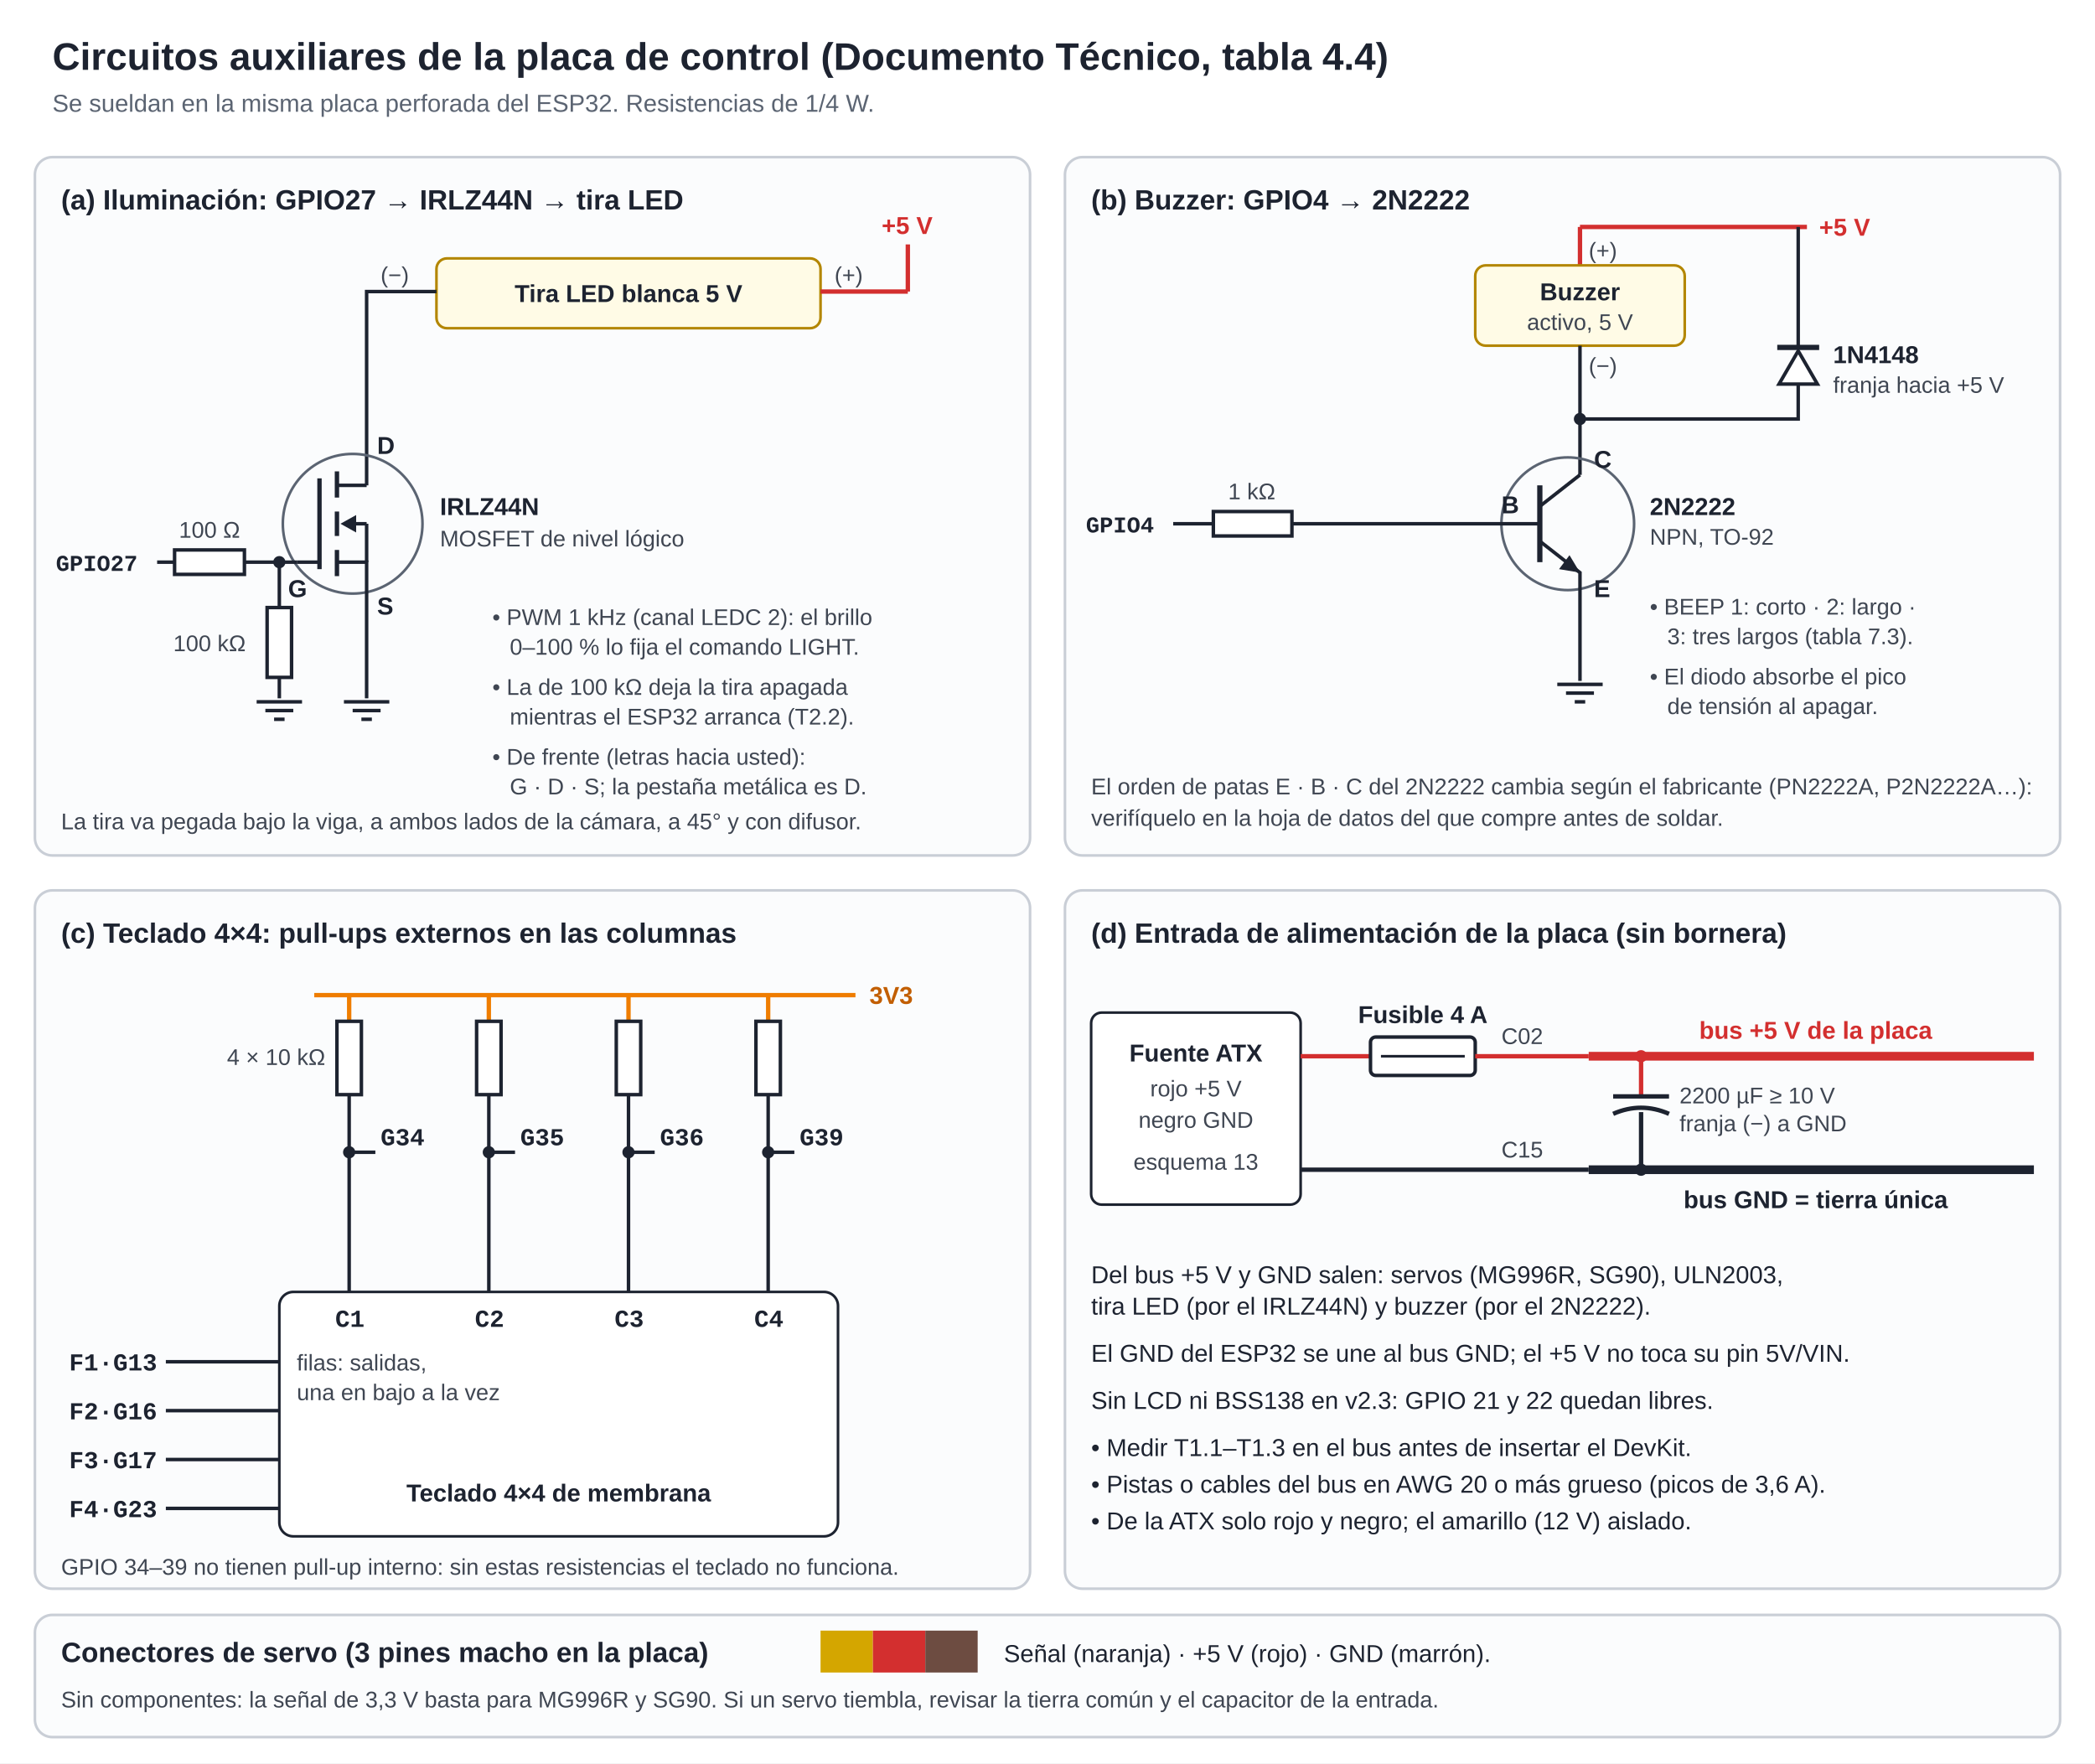
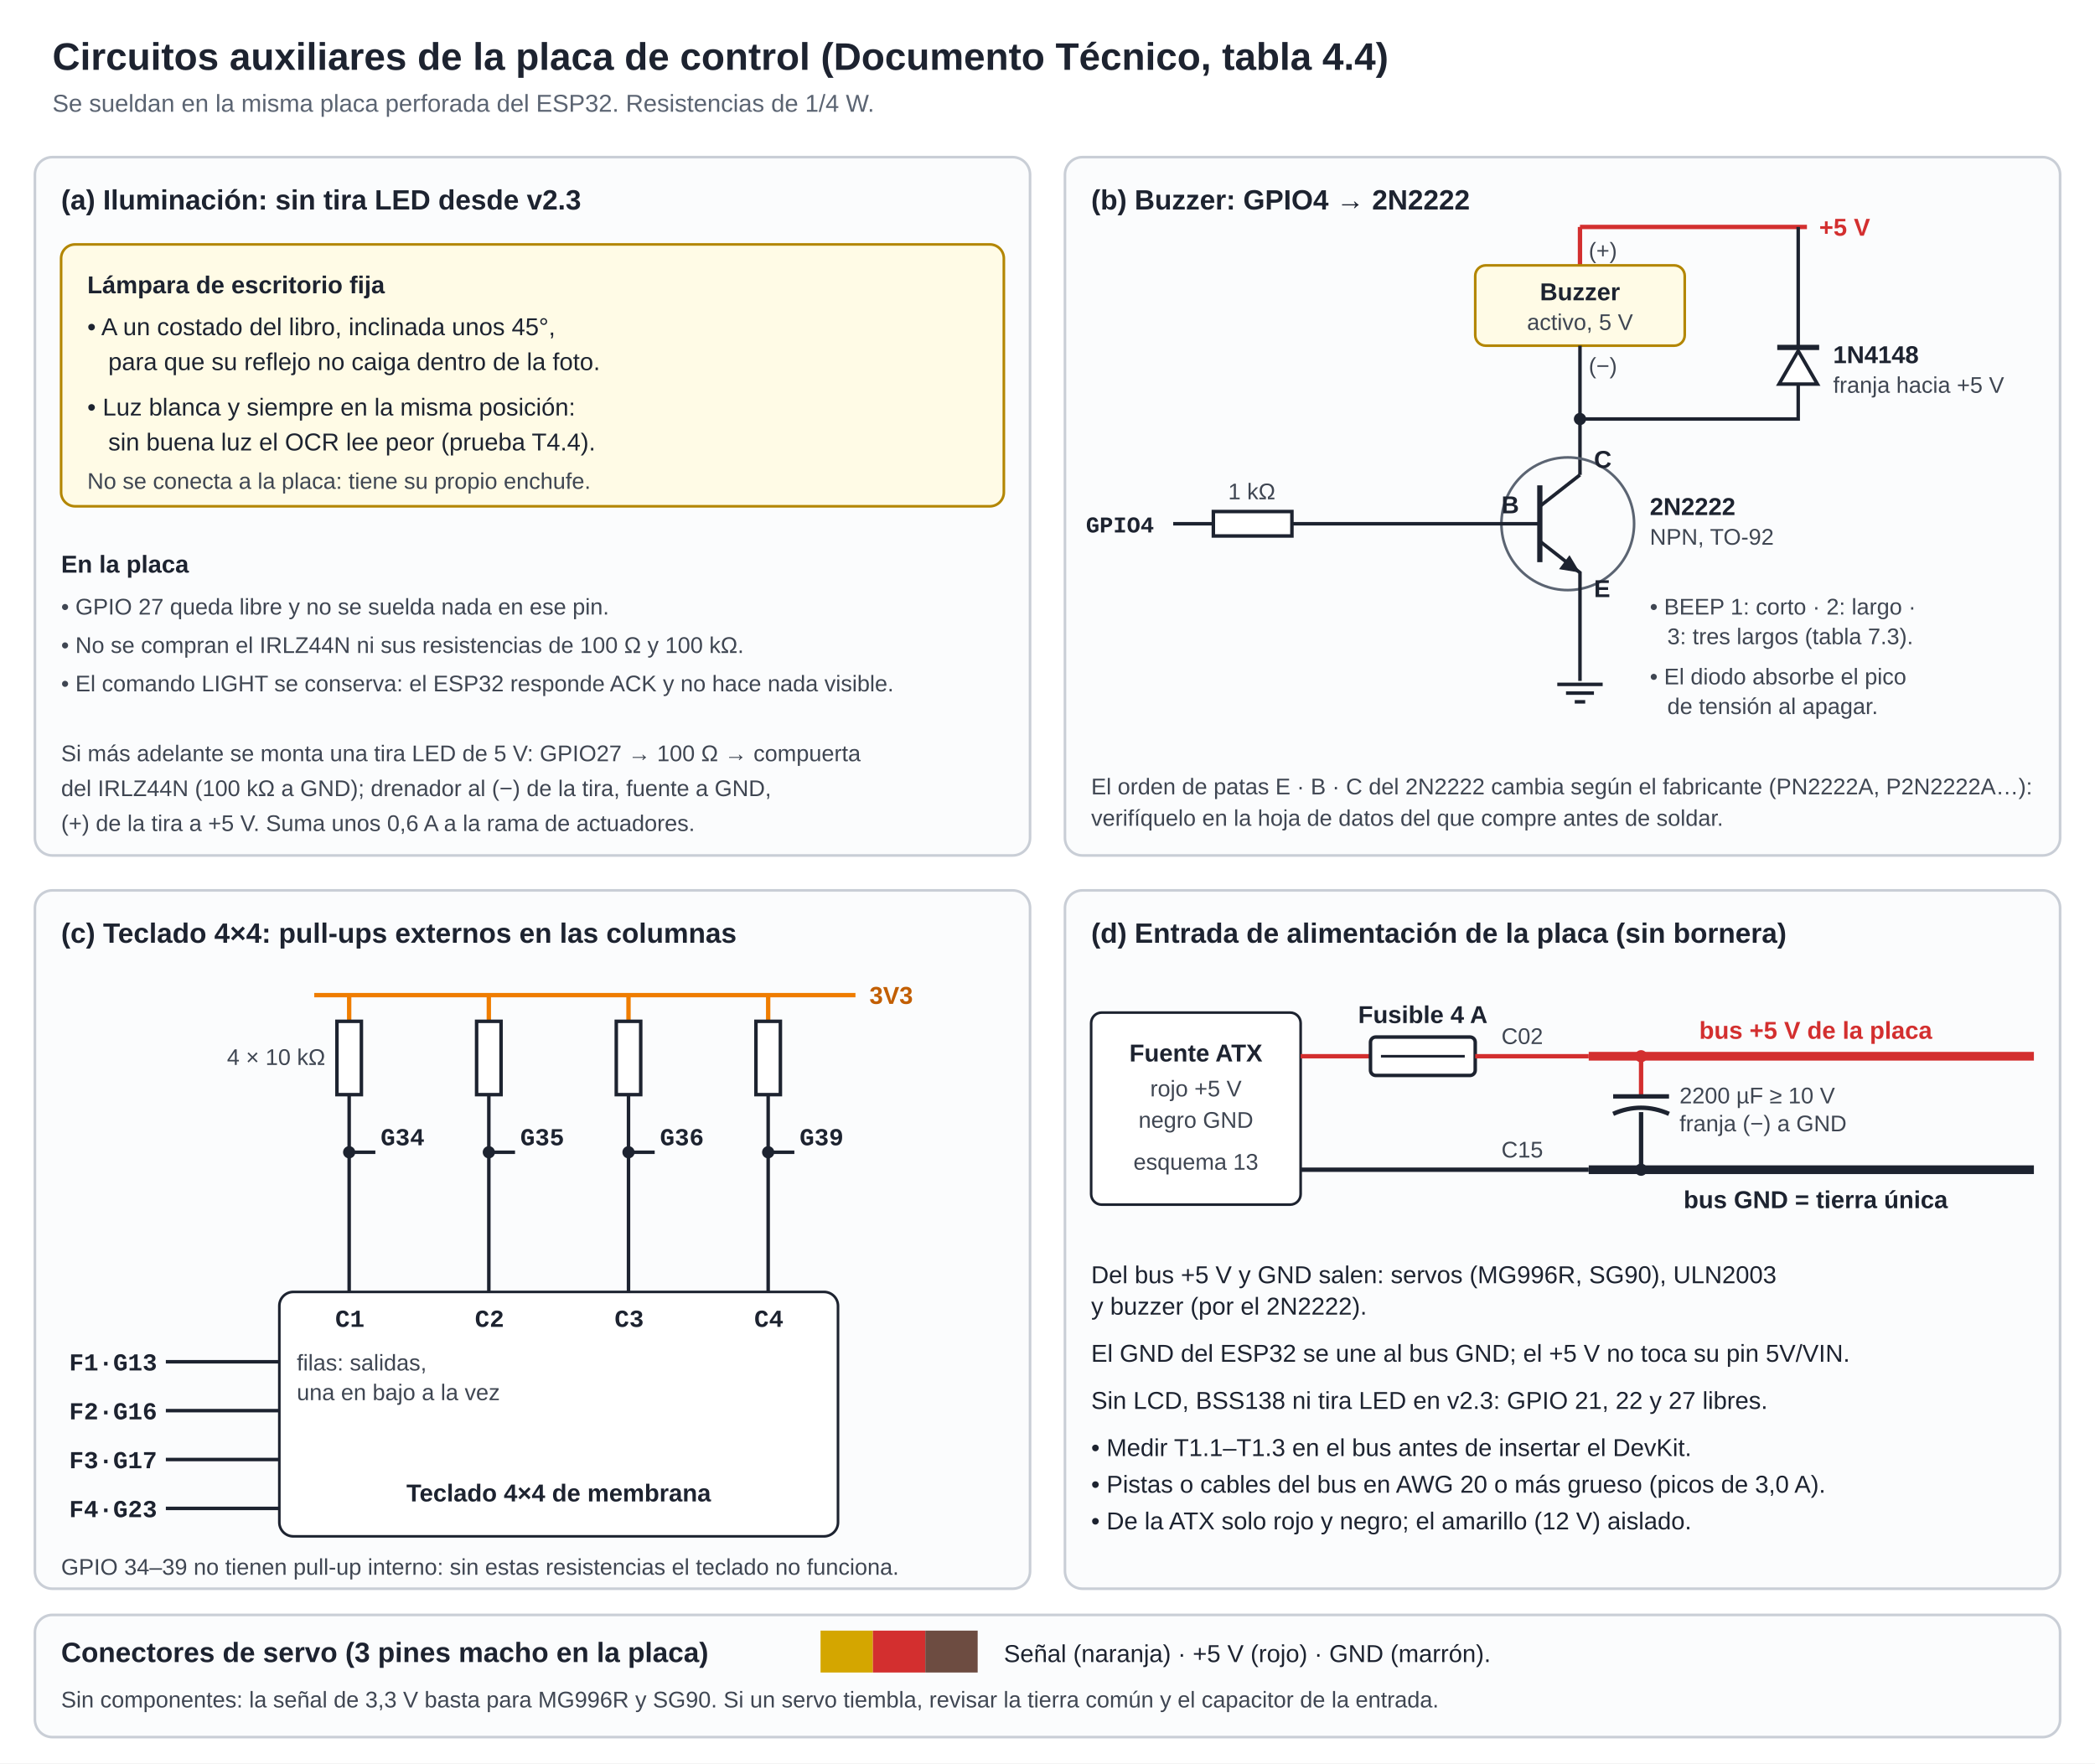
<svg xmlns="http://www.w3.org/2000/svg" viewBox="0 0 1200 1010" width="1200" height="1010" font-family="Arial, Helvetica, sans-serif">
  <style>
    text { fill: #1d2330; font-size: 14px; }
    .t { font-size: 22px; font-weight: 700; }
    .st { font-size: 14px; fill: #5b6472; }
    .h { font-size: 16px; font-weight: 700; }
    .b { font-weight: 700; }
    .s { font-size: 13px; fill: #3f4652; }
    .pin { font-size: 13px; font-weight: 700; font-family: Consolas, "Courier New", monospace; }
    .marco { fill: #fbfcfd; stroke: #c9ced6; stroke-width: 1.5; }
    .caja { fill: #ffffff; stroke: #1d2330; stroke-width: 1.5; }
    .w { stroke: #1d2330; stroke-width: 2; fill: none; }
    .v5 { stroke: #d32f2f; stroke-width: 2.5; fill: none; }
    .v33 { stroke: #ef7d00; stroke-width: 2.5; fill: none; }
    .sda { stroke: #1f5fbf; stroke-width: 2.5; fill: none; }
    .scl { stroke: #2e7d32; stroke-width: 2.5; fill: none; }
    .gnd { stroke: #1d2330; stroke-width: 2.5; fill: none; }
    .r { fill: #ffffff; stroke: #1d2330; stroke-width: 2; }
    .nodo { fill: #1d2330; }
  </style>
  <defs>
    <g id="tierra">
      <path d="M-13 0 H13 M-8 5 H8 M-3 10 H3" stroke="#1d2330" stroke-width="2" />
    </g>
  </defs>
  <rect width="1200" height="1010" fill="#ffffff" />
  <text x="30" y="40" class="t">Circuitos auxiliares de la placa de control (Documento Técnico, tabla 4.4)</text>
  <text x="30" y="64" class="st">Se sueldan en la misma placa perforada del ESP32. Resistencias de 1/4 W.</text>
  <g transform="translate(20,90)">
    <rect width="570" height="400" rx="10" class="marco" />
-     <text x="15" y="30" class="h">(a) Iluminación: GPIO27 → IRLZ44N → tira LED</text>
-     <path d="M500 77 V50" class="v5" />
-     <text x="485" y="44" class="b" style="fill:#d32f2f">+5 V</text>
-     <rect x="230" y="58" width="220" height="40" rx="6" fill="#fffbe6" stroke="#b38600" stroke-width="1.5" />
-     <text x="340" y="83" text-anchor="middle" class="b">Tira LED blanca 5 V</text>
-     <text x="458" y="72" class="s">(+)</text>
-     <text x="198" y="72" class="s">(−)</text>
-     <path d="M450 77 H500" class="v5" />
-     <path d="M230 77 H190 V188" class="w" />
-     <circle cx="182" cy="210" r="40" fill="none" stroke="#5b6472" stroke-width="1.5" />
-     <path d="M163 184 V236" stroke="#1d2330" stroke-width="2.5" />
-     <path d="M173 180 V195 M173 203 V217 M173 225 V240" stroke="#1d2330" stroke-width="2.5" />
-     <path d="M173 188 H190 M173 232 H190 V310" class="w" />
-     <path d="M190 210 H180" class="w" />
-     <path d="M190 210 V232" class="w" />
-     <polygon points="175,210 184,205 184,215" fill="#1d2330" />
-     <path d="M163 232 H150" class="w" />
-     <text x="196" y="170" class="b">D</text>
-     <text x="145" y="252" class="b">G</text>
-     <text x="196" y="262" class="b">S</text>
-     <text x="232" y="205" class="b">IRLZ44N</text>
-     <text x="232" y="223" class="s">MOSFET de nivel lógico</text>
-     <text x="12" y="237" class="pin">GPIO27</text>
-     <path d="M70 232 H80" class="w" />
-     <rect x="80" y="225" width="40" height="14" class="r" />
-     <text x="100" y="218" text-anchor="middle" class="s">100 Ω</text>
-     <path d="M120 232 H150" class="w" />
-     <circle cx="140" cy="232" r="3.5" class="nodo" />
-     <path d="M140 232 V258" class="w" />
-     <rect x="133" y="258" width="14" height="40" class="r" />
-     <text x="100" y="283" text-anchor="middle" class="s">100 kΩ</text>
-     <path d="M140 298 V310" class="w" />
-     <use href="#tierra" x="140" y="312" />
-     <use href="#tierra" x="190" y="312" />
-     <text x="262" y="268" class="s">• PWM 1 kHz (canal LEDC 2): el brillo</text>
-     <text x="272" y="285" class="s">0–100 % lo fija el comando LIGHT.</text>
-     <text x="262" y="308" class="s">• La de 100 kΩ deja la tira apagada</text>
-     <text x="272" y="325" class="s">mientras el ESP32 arranca (T2.2).</text>
-     <text x="262" y="348" class="s">• De frente (letras hacia usted):</text>
-     <text x="272" y="365" class="s">G · D · S; la pestaña metálica es D.</text>
-     <text x="15" y="385" class="s">La tira va pegada bajo la viga, a ambos lados de la cámara, a 45° y con difusor.</text>
+     <text x="15" y="30" class="h">(a) Iluminación: sin tira LED desde v2.3</text>
+     <rect x="15" y="50" width="540" height="150" rx="8" fill="#fffbe6" stroke="#b38600" stroke-width="1.5" />
+     <text x="30" y="78" class="b">Lámpara de escritorio fija</text>
+     <text x="30" y="102">• A un costado del libro, inclinada unos 45°,</text>
+     <text x="42" y="122">para que su reflejo no caiga dentro de la foto.</text>
+     <text x="30" y="148">• Luz blanca y siempre en la misma posición:</text>
+     <text x="42" y="168">sin buena luz el OCR lee peor (prueba T4.4).</text>
+     <text x="30" y="190" class="s">No se conecta a la placa: tiene su propio enchufe.</text>
+     <text x="15" y="238" class="b">En la placa</text>
+     <text x="15" y="262" class="s">• GPIO 27 queda libre y no se suelda nada en ese pin.</text>
+     <text x="15" y="284" class="s">• No se compran el IRLZ44N ni sus resistencias de 100 Ω y 100 kΩ.</text>
+     <text x="15" y="306" class="s">• El comando LIGHT se conserva: el ESP32 responde ACK y no hace nada visible.</text>
+     <text x="15" y="346" class="s">Si más adelante se monta una tira LED de 5 V: GPIO27 → 100 Ω → compuerta</text>
+     <text x="15" y="366" class="s">del IRLZ44N (100 kΩ a GND); drenador al (−) de la tira, fuente a GND,</text>
+     <text x="15" y="386" class="s">(+) de la tira a +5 V. Suma unos 0,6 A a la rama de actuadores.</text>
  </g>
  <g transform="translate(610,90)">
    <rect width="570" height="400" rx="10" class="marco" />
    <text x="15" y="30" class="h">(b) Buzzer: GPIO4 → 2N2222</text>
    <path d="M295 40 H425" class="v5" />
    <text x="432" y="45" class="b" style="fill:#d32f2f">+5 V</text>
    <path d="M295 40 V62" class="v5" />
    <rect x="235" y="62" width="120" height="46" rx="6" fill="#fffbe6" stroke="#b38600" stroke-width="1.5" />
    <text x="295" y="82" text-anchor="middle" class="b">Buzzer</text>
    <text x="295" y="99" text-anchor="middle" class="s">activo, 5 V</text>
    <text x="300" y="58" class="s">(+)</text>
    <text x="300" y="124" class="s">(−)</text>
    <path d="M295 108 V182" class="w" />
    <circle cx="295" cy="150" r="3.5" class="nodo" />
    <path d="M295 150 H420 V130 M420 108 V40" class="w" />
    <polygon points="409,130 431,130 420,111" fill="#ffffff" stroke="#1d2330" stroke-width="2" />
    <path d="M408 109 H432" stroke="#1d2330" stroke-width="3" />
    <text x="440" y="118" class="b">1N4148</text>
    <text x="440" y="135" class="s">franja hacia +5 V</text>
    <circle cx="288" cy="210" r="38" fill="none" stroke="#5b6472" stroke-width="1.5" />
    <path d="M272 188 V232" stroke="#1d2330" stroke-width="3" />
    <path d="M272 200 L295 182" class="w" />
    <path d="M272 220 L295 238 V300" class="w" />
    <polygon points="295,238 283,236 289,228" fill="#1d2330" />
    <text x="303" y="178" class="b">C</text>
    <text x="250" y="204" class="b">B</text>
    <text x="303" y="252" class="b">E</text>
    <text x="335" y="205" class="b">2N2222</text>
    <text x="335" y="222" class="s">NPN, TO-92</text>
    <use href="#tierra" x="295" y="302" />
    <text x="12" y="215" class="pin">GPIO4</text>
    <path d="M62 210 H85" class="w" />
    <rect x="85" y="203" width="45" height="14" class="r" />
    <text x="107" y="196" text-anchor="middle" class="s">1 kΩ</text>
    <path d="M130 210 H272" class="w" />
    <text x="335" y="262" class="s">• BEEP 1: corto · 2: largo ·</text>
    <text x="345" y="279" class="s">3: tres largos (tabla 7.3).</text>
    <text x="335" y="302" class="s">• El diodo absorbe el pico</text>
    <text x="345" y="319" class="s">de tensión al apagar.</text>
    <text x="15" y="365" class="s">El orden de patas E · B · C del 2N2222 cambia según el fabricante (PN2222A, P2N2222A…):</text>
    <text x="15" y="383" class="s">verifíquelo en la hoja de datos del que compre antes de soldar.</text>
  </g>
  <g transform="translate(20,510)">
    <rect width="570" height="400" rx="10" class="marco" />
    <text x="15" y="30" class="h">(c) Teclado 4×4: pull-ups externos en las columnas</text>
    <path d="M160 60 H470" class="v33" />
    <text x="478" y="65" class="b" style="fill:#c25e00">3V3</text>
    <g>
      <path d="M180 60 V75 M260 60 V75 M340 60 V75 M420 60 V75" class="v33" />
      <rect x="173" y="75" width="14" height="42" class="r" />
      <rect x="253" y="75" width="14" height="42" class="r" />
      <rect x="333" y="75" width="14" height="42" class="r" />
      <rect x="413" y="75" width="14" height="42" class="r" />
      <path d="M180 117 V230 M260 117 V230 M340 117 V230 M420 117 V230" class="w" />
      <circle cx="180" cy="150" r="3.5" class="nodo" />
      <circle cx="260" cy="150" r="3.5" class="nodo" />
      <circle cx="340" cy="150" r="3.5" class="nodo" />
      <circle cx="420" cy="150" r="3.5" class="nodo" />
      <path d="M180 150 H195 M260 150 H275 M340 150 H355 M420 150 H435" class="w" />
    </g>
    <text x="110" y="100" class="s">4 × 10 kΩ</text>
    <g class="pin">
      <text x="198" y="146">G34</text>
      <text x="278" y="146">G35</text>
      <text x="358" y="146">G36</text>
      <text x="438" y="146">G39</text>
    </g>
    <rect x="140" y="230" width="320" height="140" rx="8" class="caja" />
    <g class="pin">
      <text x="172" y="250">C1</text>
      <text x="252" y="250">C2</text>
      <text x="332" y="250">C3</text>
      <text x="412" y="250">C4</text>
    </g>
    <text x="300" y="350" text-anchor="middle" class="b">Teclado 4×4 de membrana</text>
    <path d="M140 270 H75 M140 298 H75 M140 326 H75 M140 354 H75" class="w" />
    <g class="pin" text-anchor="end">
      <text x="70" y="275">F1·G13</text>
      <text x="70" y="303">F2·G16</text>
      <text x="70" y="331">F3·G17</text>
      <text x="70" y="359">F4·G23</text>
    </g>
    <text x="150" y="275" class="s">filas: salidas,</text>
    <text x="150" y="292" class="s">una en bajo a la vez</text>
    <text x="15" y="392" class="s">GPIO 34–39 no tienen pull-up interno: sin estas resistencias el teclado no funciona.</text>
  </g>
  <g transform="translate(610,510)">
    <rect width="570" height="400" rx="10" class="marco" />
    <text x="15" y="30" class="h">(d) Entrada de alimentación de la placa (sin bornera)</text>
    <rect x="15" y="70" width="120" height="110" rx="6" class="caja" />
    <text x="75" y="98" text-anchor="middle" class="b">Fuente ATX</text>
    <text x="75" y="118" text-anchor="middle" class="s">rojo +5 V</text>
    <text x="75" y="136" text-anchor="middle" class="s">negro GND</text>
    <text x="75" y="160" text-anchor="middle" class="s">esquema 13</text>
    <path d="M135 95 H175" class="v5" />
    <rect x="175" y="84" width="60" height="22" rx="3" class="r" />
    <path d="M181 95 H229" class="w" style="stroke-width:1.5" />
    <text x="205" y="76" text-anchor="middle" class="b">Fusible 4 A</text>
    <path d="M235 95 H300" class="v5" />
    <path d="M135 160 H300" class="gnd" />
    <text x="250" y="88" class="s">C02</text>
    <text x="250" y="153" class="s">C15</text>
    <path d="M300 95 H555" class="v5" style="stroke-width:5" />
    <path d="M300 160 H555" class="gnd" style="stroke-width:5" />
    <text x="430" y="85" text-anchor="middle" class="b" style="fill:#d32f2f">bus +5 V de la placa</text>
    <text x="430" y="182" text-anchor="middle" class="b">bus GND = tierra única</text>
    <path d="M330 95 V118" class="v5" />
    <path d="M314 118 H346" stroke="#1d2330" stroke-width="2.5" />
    <path d="M314 128 Q330 121 346 128" stroke="#1d2330" stroke-width="2.5" fill="none" />
    <path d="M330 127 V160" class="gnd" />
    <circle cx="330" cy="95" r="3.5" fill="#d32f2f" />
    <circle cx="330" cy="160" r="3.5" class="nodo" />
    <text x="352" y="122" class="s">2200 µF ≥ 10 V</text>
    <text x="352" y="138" class="s">franja (−) a GND</text>
    <g class="s">
-       <text x="15" y="225">Del bus +5 V y GND salen: servos (MG996R, SG90), ULN2003,</text>
-       <text x="15" y="243">tira LED (por el IRLZ44N) y buzzer (por el 2N2222).</text>
+       <text x="15" y="225">Del bus +5 V y GND salen: servos (MG996R, SG90), ULN2003</text>
+       <text x="15" y="243">y buzzer (por el 2N2222).</text>
      <text x="15" y="270">El GND del ESP32 se une al bus GND; el +5 V no toca su pin 5V/VIN.</text>
-       <text x="15" y="297">Sin LCD ni BSS138 en v2.3: GPIO 21 y 22 quedan libres.</text>
+       <text x="15" y="297">Sin LCD, BSS138 ni tira LED en v2.3: GPIO 21, 22 y 27 libres.</text>
      <text x="15" y="324">• Medir T1.1–T1.3 en el bus antes de insertar el DevKit.</text>
-       <text x="15" y="345">• Pistas o cables del bus en AWG 20 o más grueso (picos de 3,6 A).</text>
+       <text x="15" y="345">• Pistas o cables del bus en AWG 20 o más grueso (picos de 3,0 A).</text>
      <text x="15" y="366">• De la ATX solo rojo y negro; el amarillo (12 V) aislado.</text>
    </g>
  </g>
  <rect x="20" y="925" width="1160" height="70" rx="10" class="marco" />
  <text x="35" y="952" class="h">Conectores de servo (3 pines macho en la placa)</text>
  <rect x="470" y="934" width="30" height="24" fill="#d4a600" />
  <rect x="500" y="934" width="30" height="24" fill="#d32f2f" />
  <rect x="530" y="934" width="30" height="24" fill="#6d4c41" />
  <text x="575" y="952">Señal (naranja) · +5 V (rojo) · GND (marrón).</text>
  <text x="35" y="978" class="s">Sin componentes: la señal de 3,3 V basta para MG996R y SG90. Si un servo tiembla, revisar la tierra común y el capacitor de la entrada.</text>
</svg>
